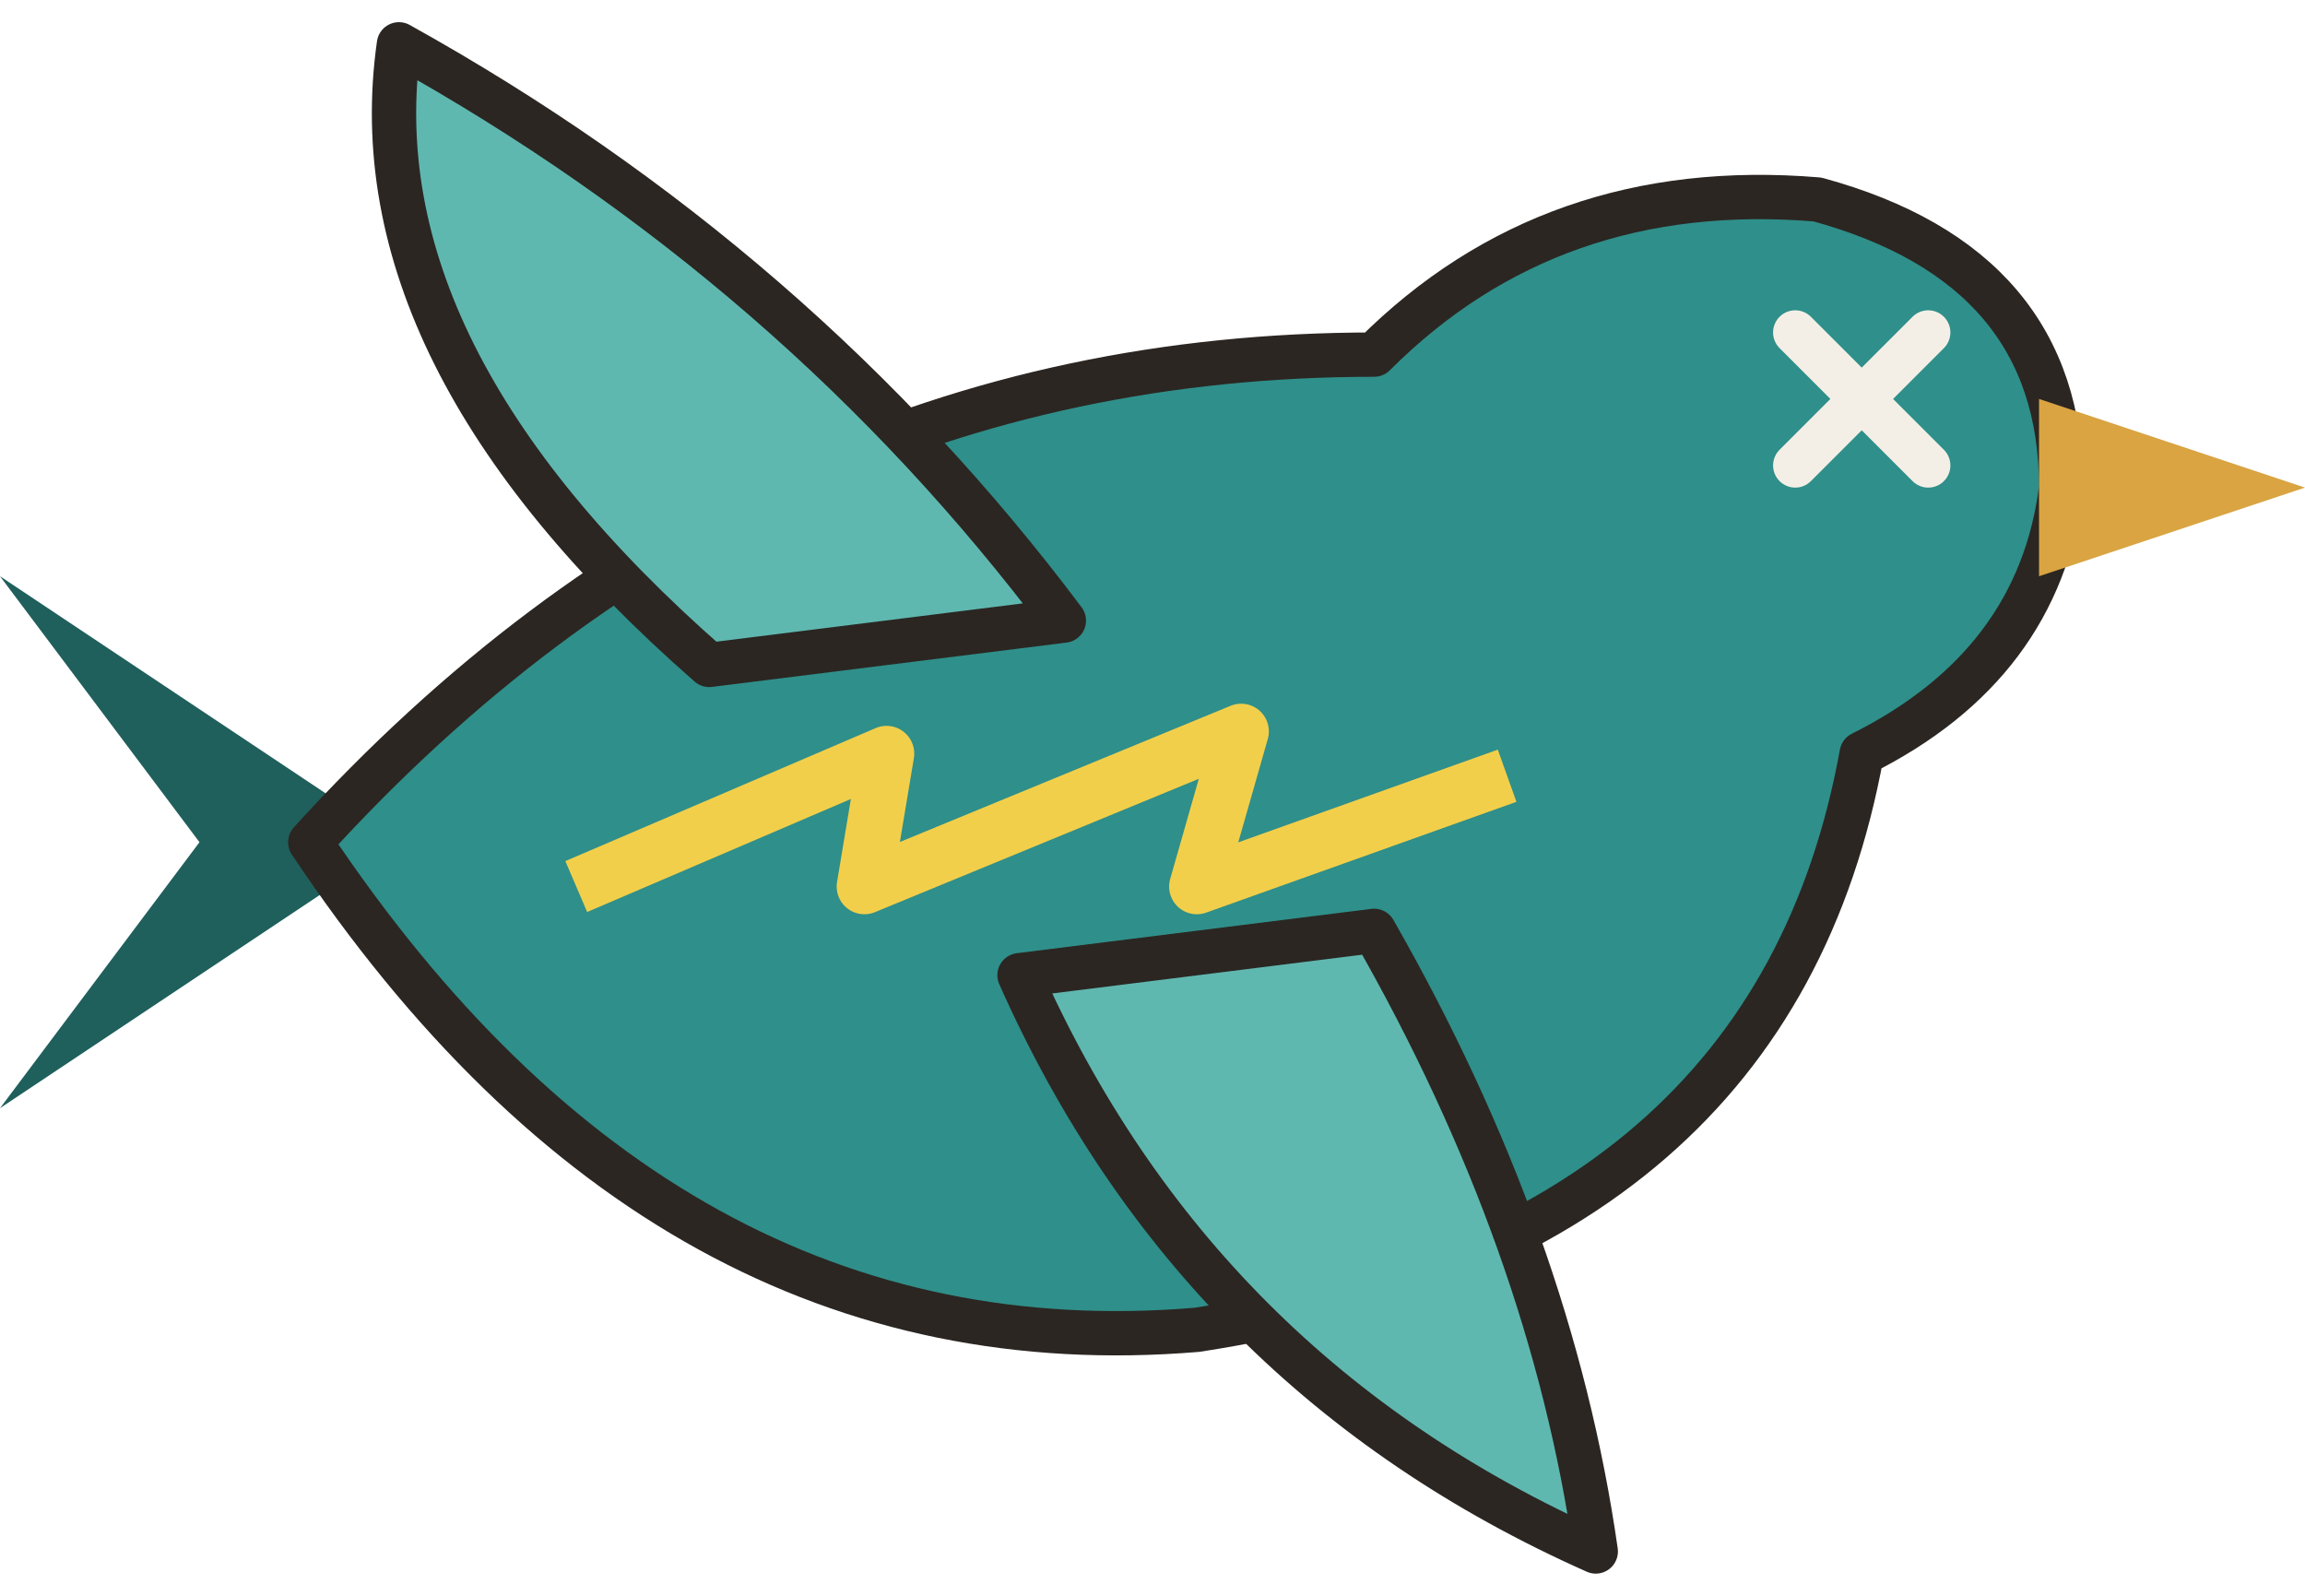
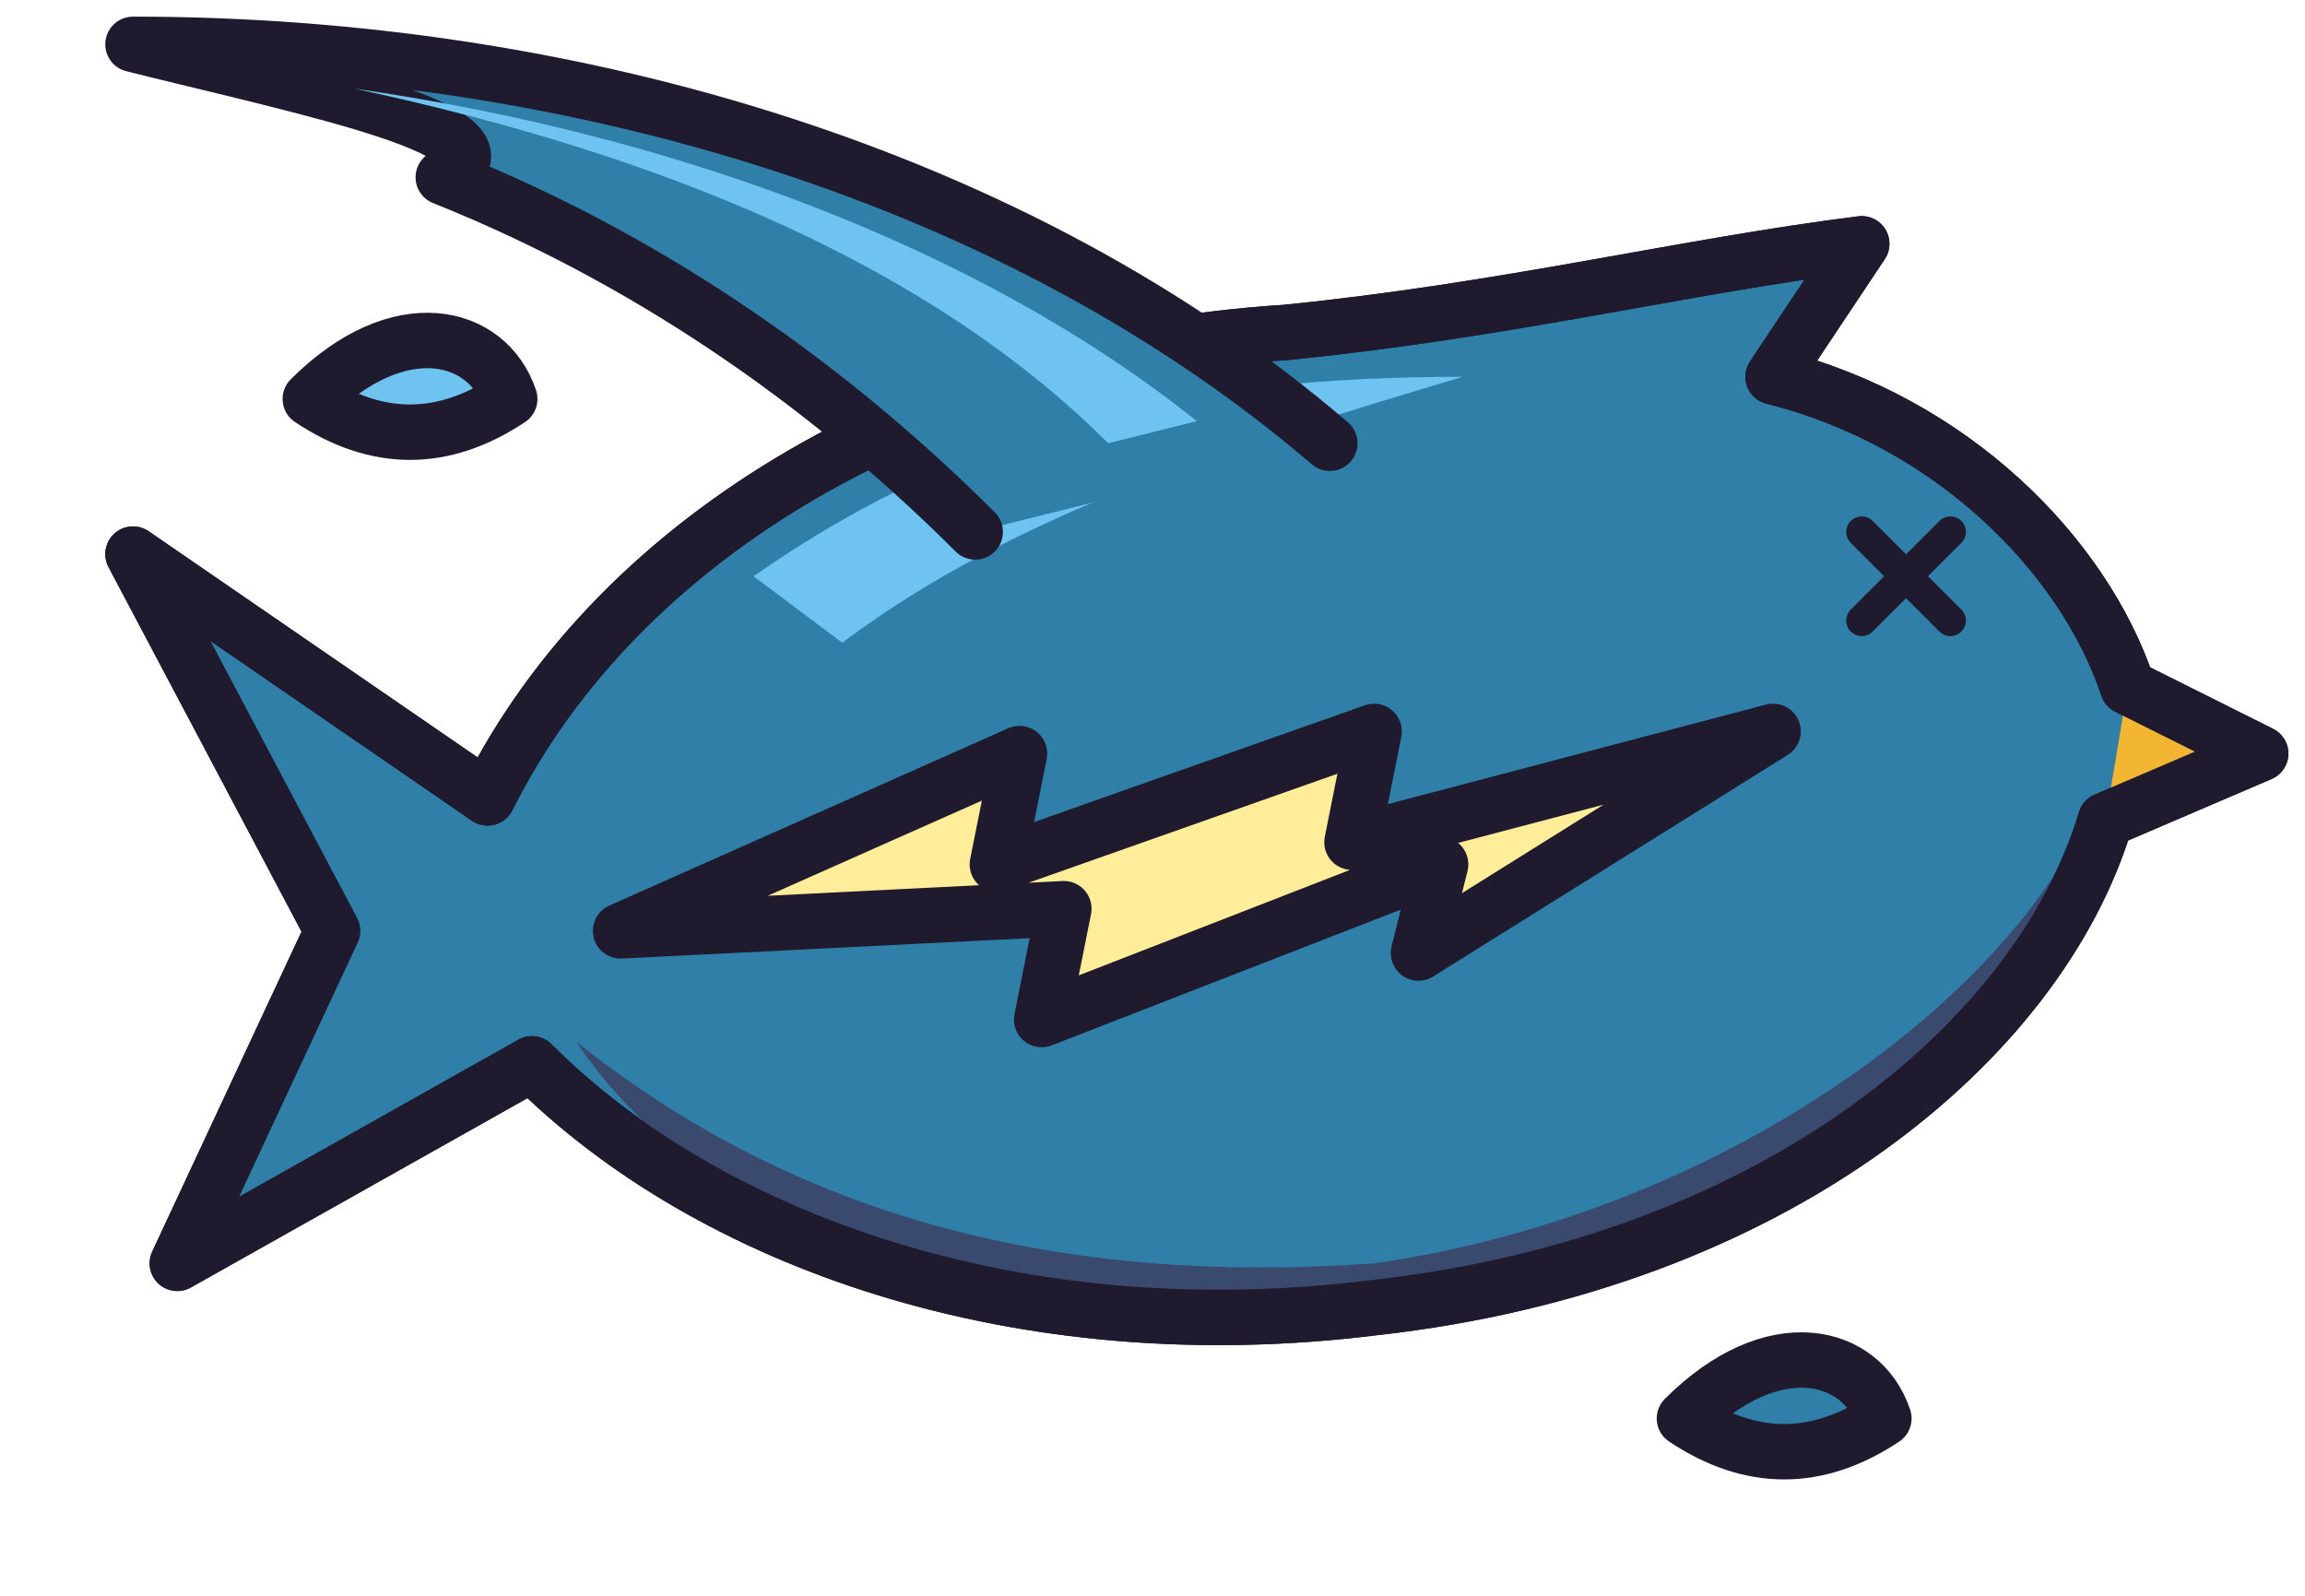
<svg xmlns="http://www.w3.org/2000/svg" width="104" height="72" viewBox="0 0 104 72">
-   <path d="M18 38 L0 26 L9 38 L0 50 Z" fill="#1f5f5c" />
-   <path d="M14 38 Q34 16 62 16 Q70 8 82 9 Q93 12 93 22 Q92 30 84 34 Q80 56 54 60 Q30 62 14 38 Z" fill="#2f8f8a" stroke="#2b2622" stroke-width="2" stroke-linejoin="round" />
-   <path d="M92 18 L104 22 L92 26 Z" fill="#d9a441" />
-   <path d="M26 40 L40 34 L39 40 L56 33 L54 40 L68 35" stroke="#f2cf4a" stroke-width="2.5" fill="none" stroke-linejoin="round" />
-   <path d="M81 15 L87 21 M87 15 L81 21" stroke="#f4efe6" stroke-width="2" stroke-linecap="round" />
-   <path d="M32 30 Q16 16 18 2 Q36 12 48 28 Z" fill="#5fb8b0" stroke="#2b2622" stroke-width="2" stroke-linejoin="round" />
-   <path d="M46 44 Q54 62 72 70 Q70 56 62 42 Z" fill="#5fb8b0" stroke="#2b2622" stroke-width="2" stroke-linejoin="round" />
+   <path d="M22 36 C28 24 42 16 58 15 C68 14 76 12 84 11 L80 17 C88 19 94 25 96 31 L102 34 L95 37 C92 47 80 57 62 59 C46 61 32 56 24 48 L8 57 L15 42 L6 25 Z" fill="#2f7fa8" stroke="#1f1a2e" stroke-width="2.5" stroke-linejoin="round" stroke-linecap="round" />
+   <path d="M26 47 C36 55 48 58 62 57 C76 55 88 47 93 39 C90 49 80 57 62 59 C46 61 32 56 26 47 Z" fill="#3a4a6e" />
+   <path d="M34 26 C44 19 54 17 66 17 C56 20 46 23 38 29 Z" fill="#6ec3f0" />
+   <path d="M28 42 L46 34 L45 39 L62 33 L61 38 L80 33 L64 43 L65 39 L47 46 L48 41 Z" fill="#ffed99" stroke="#1f1a2e" stroke-width="2.5" stroke-linejoin="round" stroke-linecap="round" />
+   <path d="M96 31 L102 34 L95 37 Z" fill="#f2b632" />
+   <path d="M22 36 C28 24 42 16 58 15 C68 14 76 12 84 11 L80 17 C88 19 94 25 96 31 L102 34 L95 37 C92 47 80 57 62 59 C46 61 32 56 24 48 L8 57 L15 42 L6 25 Z" fill="none" stroke="#1f1a2e" stroke-width="2.5" stroke-linejoin="round" stroke-linecap="round" />
+   <path d="M84 24 L88 28 M88 24 L84 28" fill="none" stroke="#1f1a2e" stroke-width="1.4" stroke-linecap="round" />
+   <path d="M44 24 C38 18 30 12 20 8 C24 6 14 4 6 2 C26 2 46 8 60 20" fill="#2f7fa8" stroke="#1f1a2e" stroke-width="2.5" stroke-linejoin="round" stroke-linecap="round" />
+   <path d="M54 19 C44 11 30 6 16 4 C30 7 42 12 50 20 Z" fill="#6ec3f0" />
+   <path d="M14 18 C18 14 22 15 23 18 C20 20 17 20 14 18 Z" fill="#6ec3f0" stroke="#1f1a2e" stroke-width="2.5" stroke-linejoin="round" stroke-linecap="round" />
+   <path d="M76 64 C80 60 84 61 85 64 C82 66 79 66 76 64 Z" fill="#2f7fa8" stroke="#1f1a2e" stroke-width="2.5" stroke-linejoin="round" stroke-linecap="round" />
</svg>
